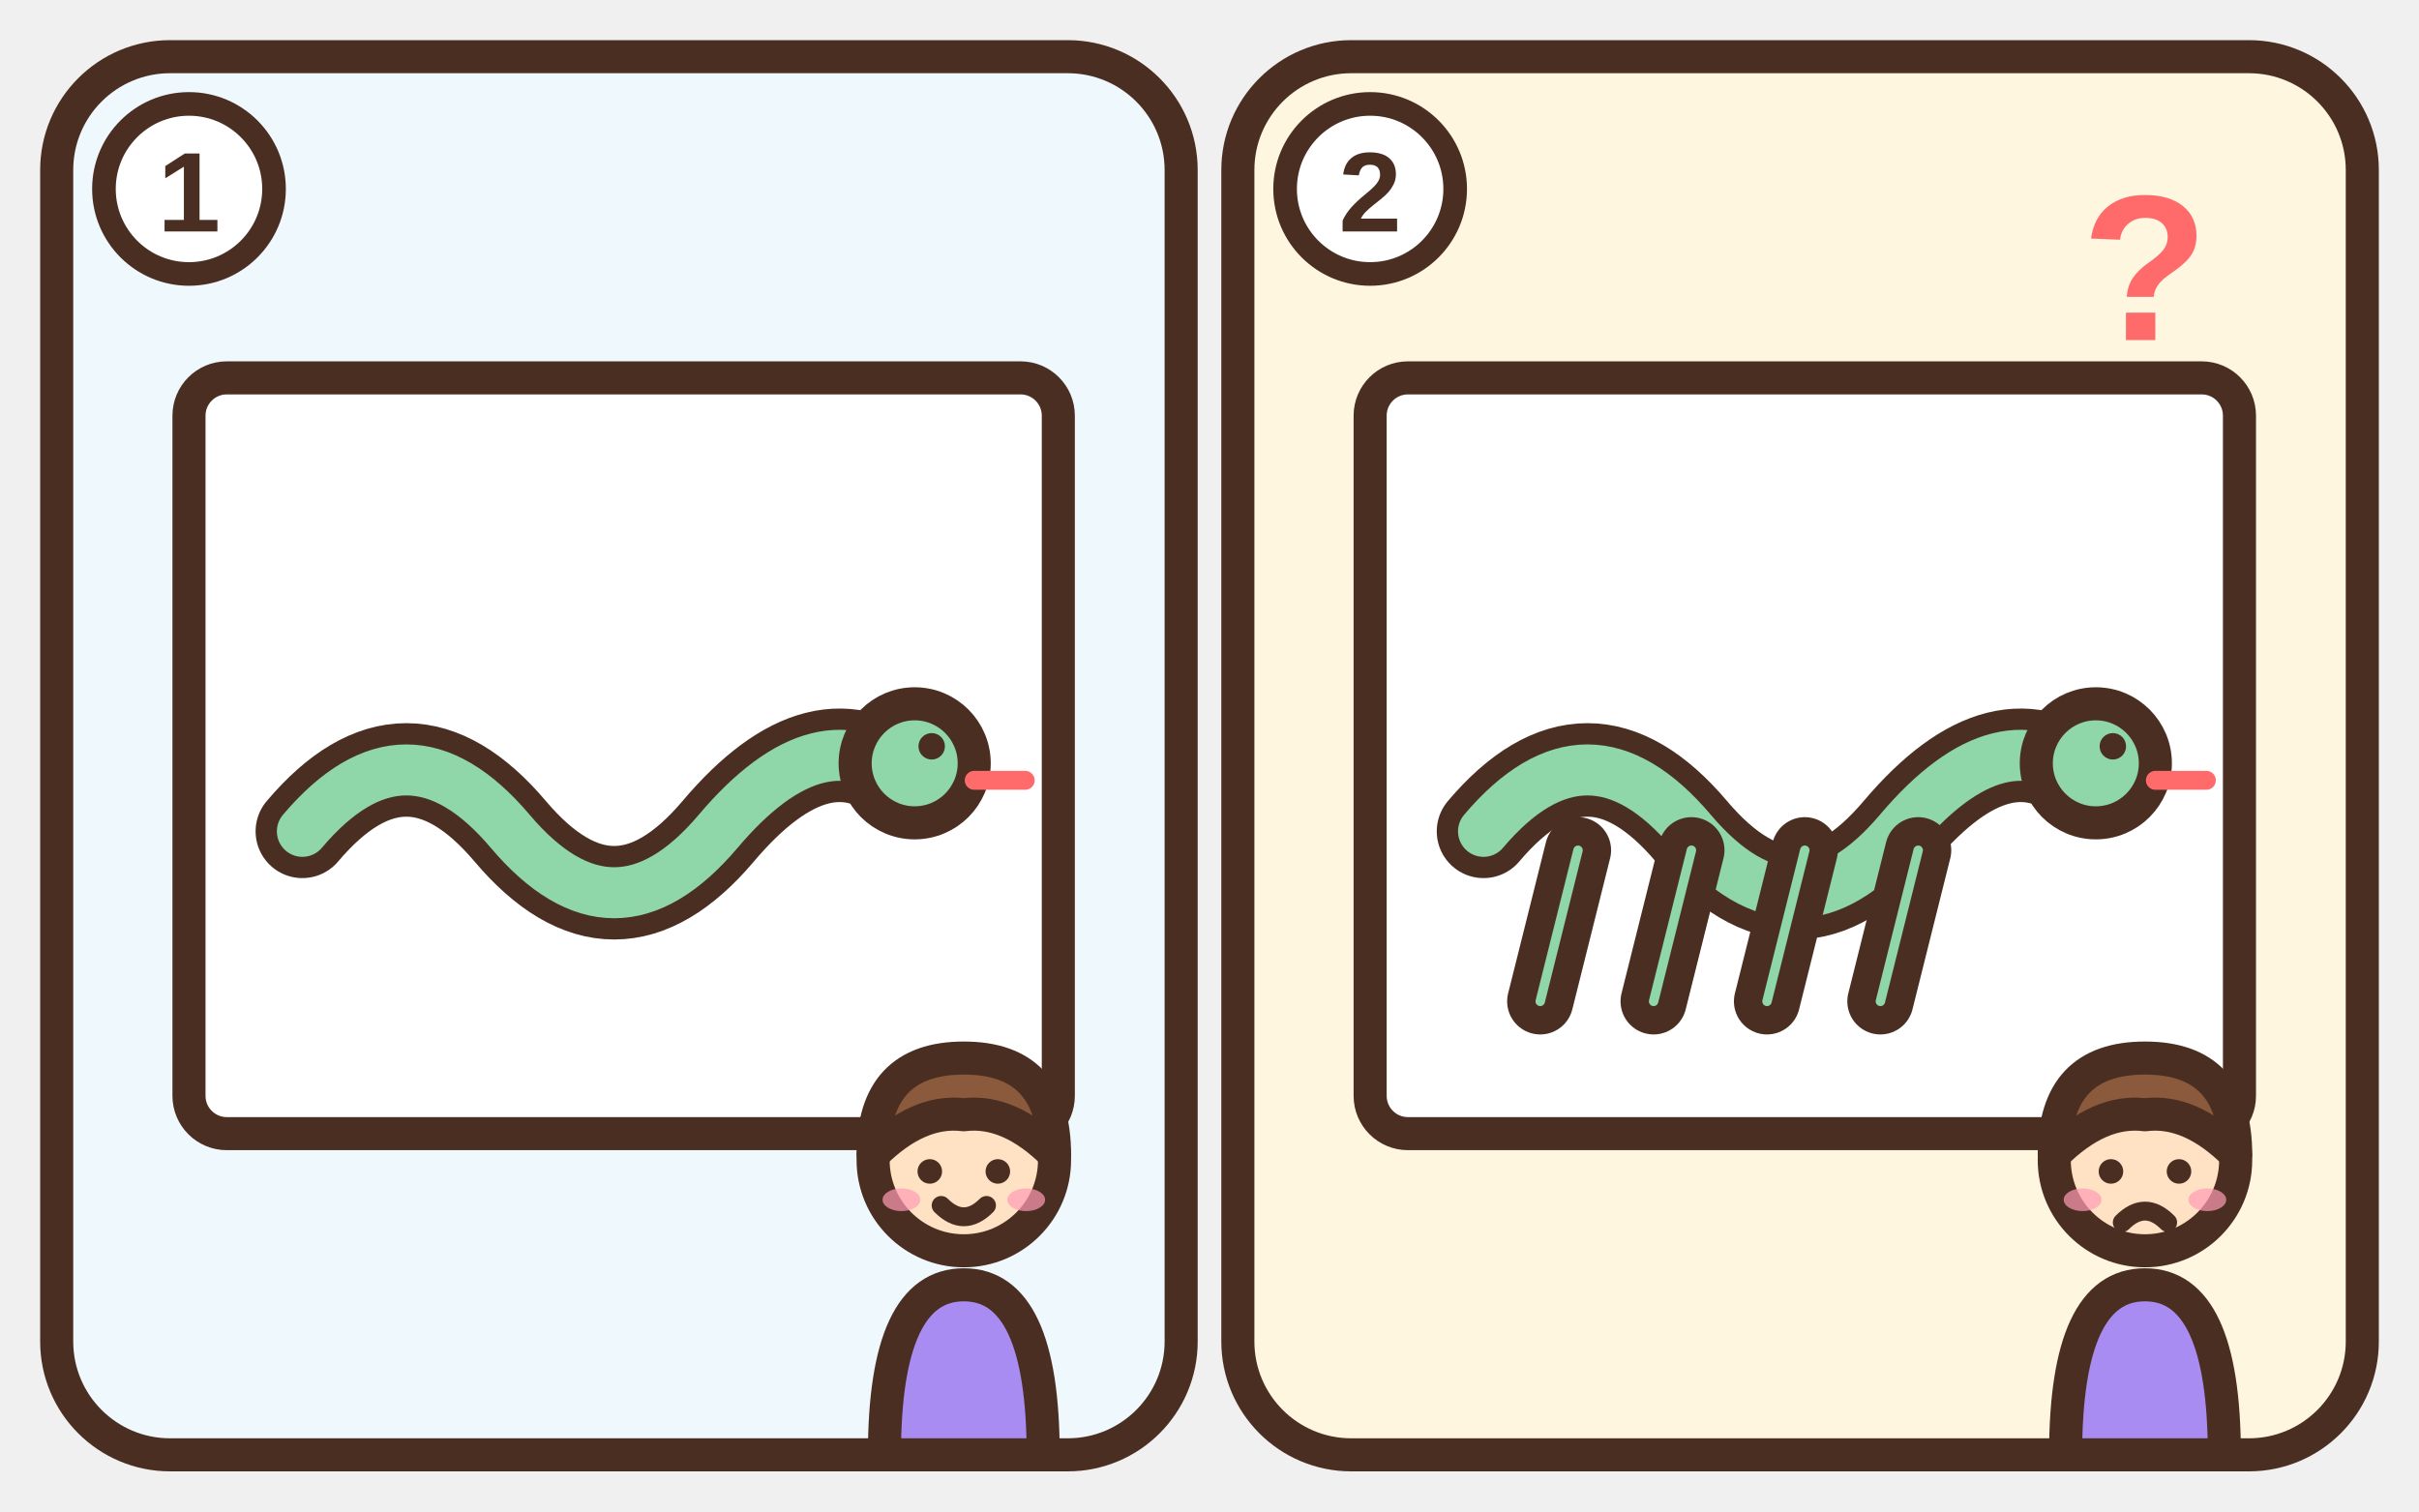
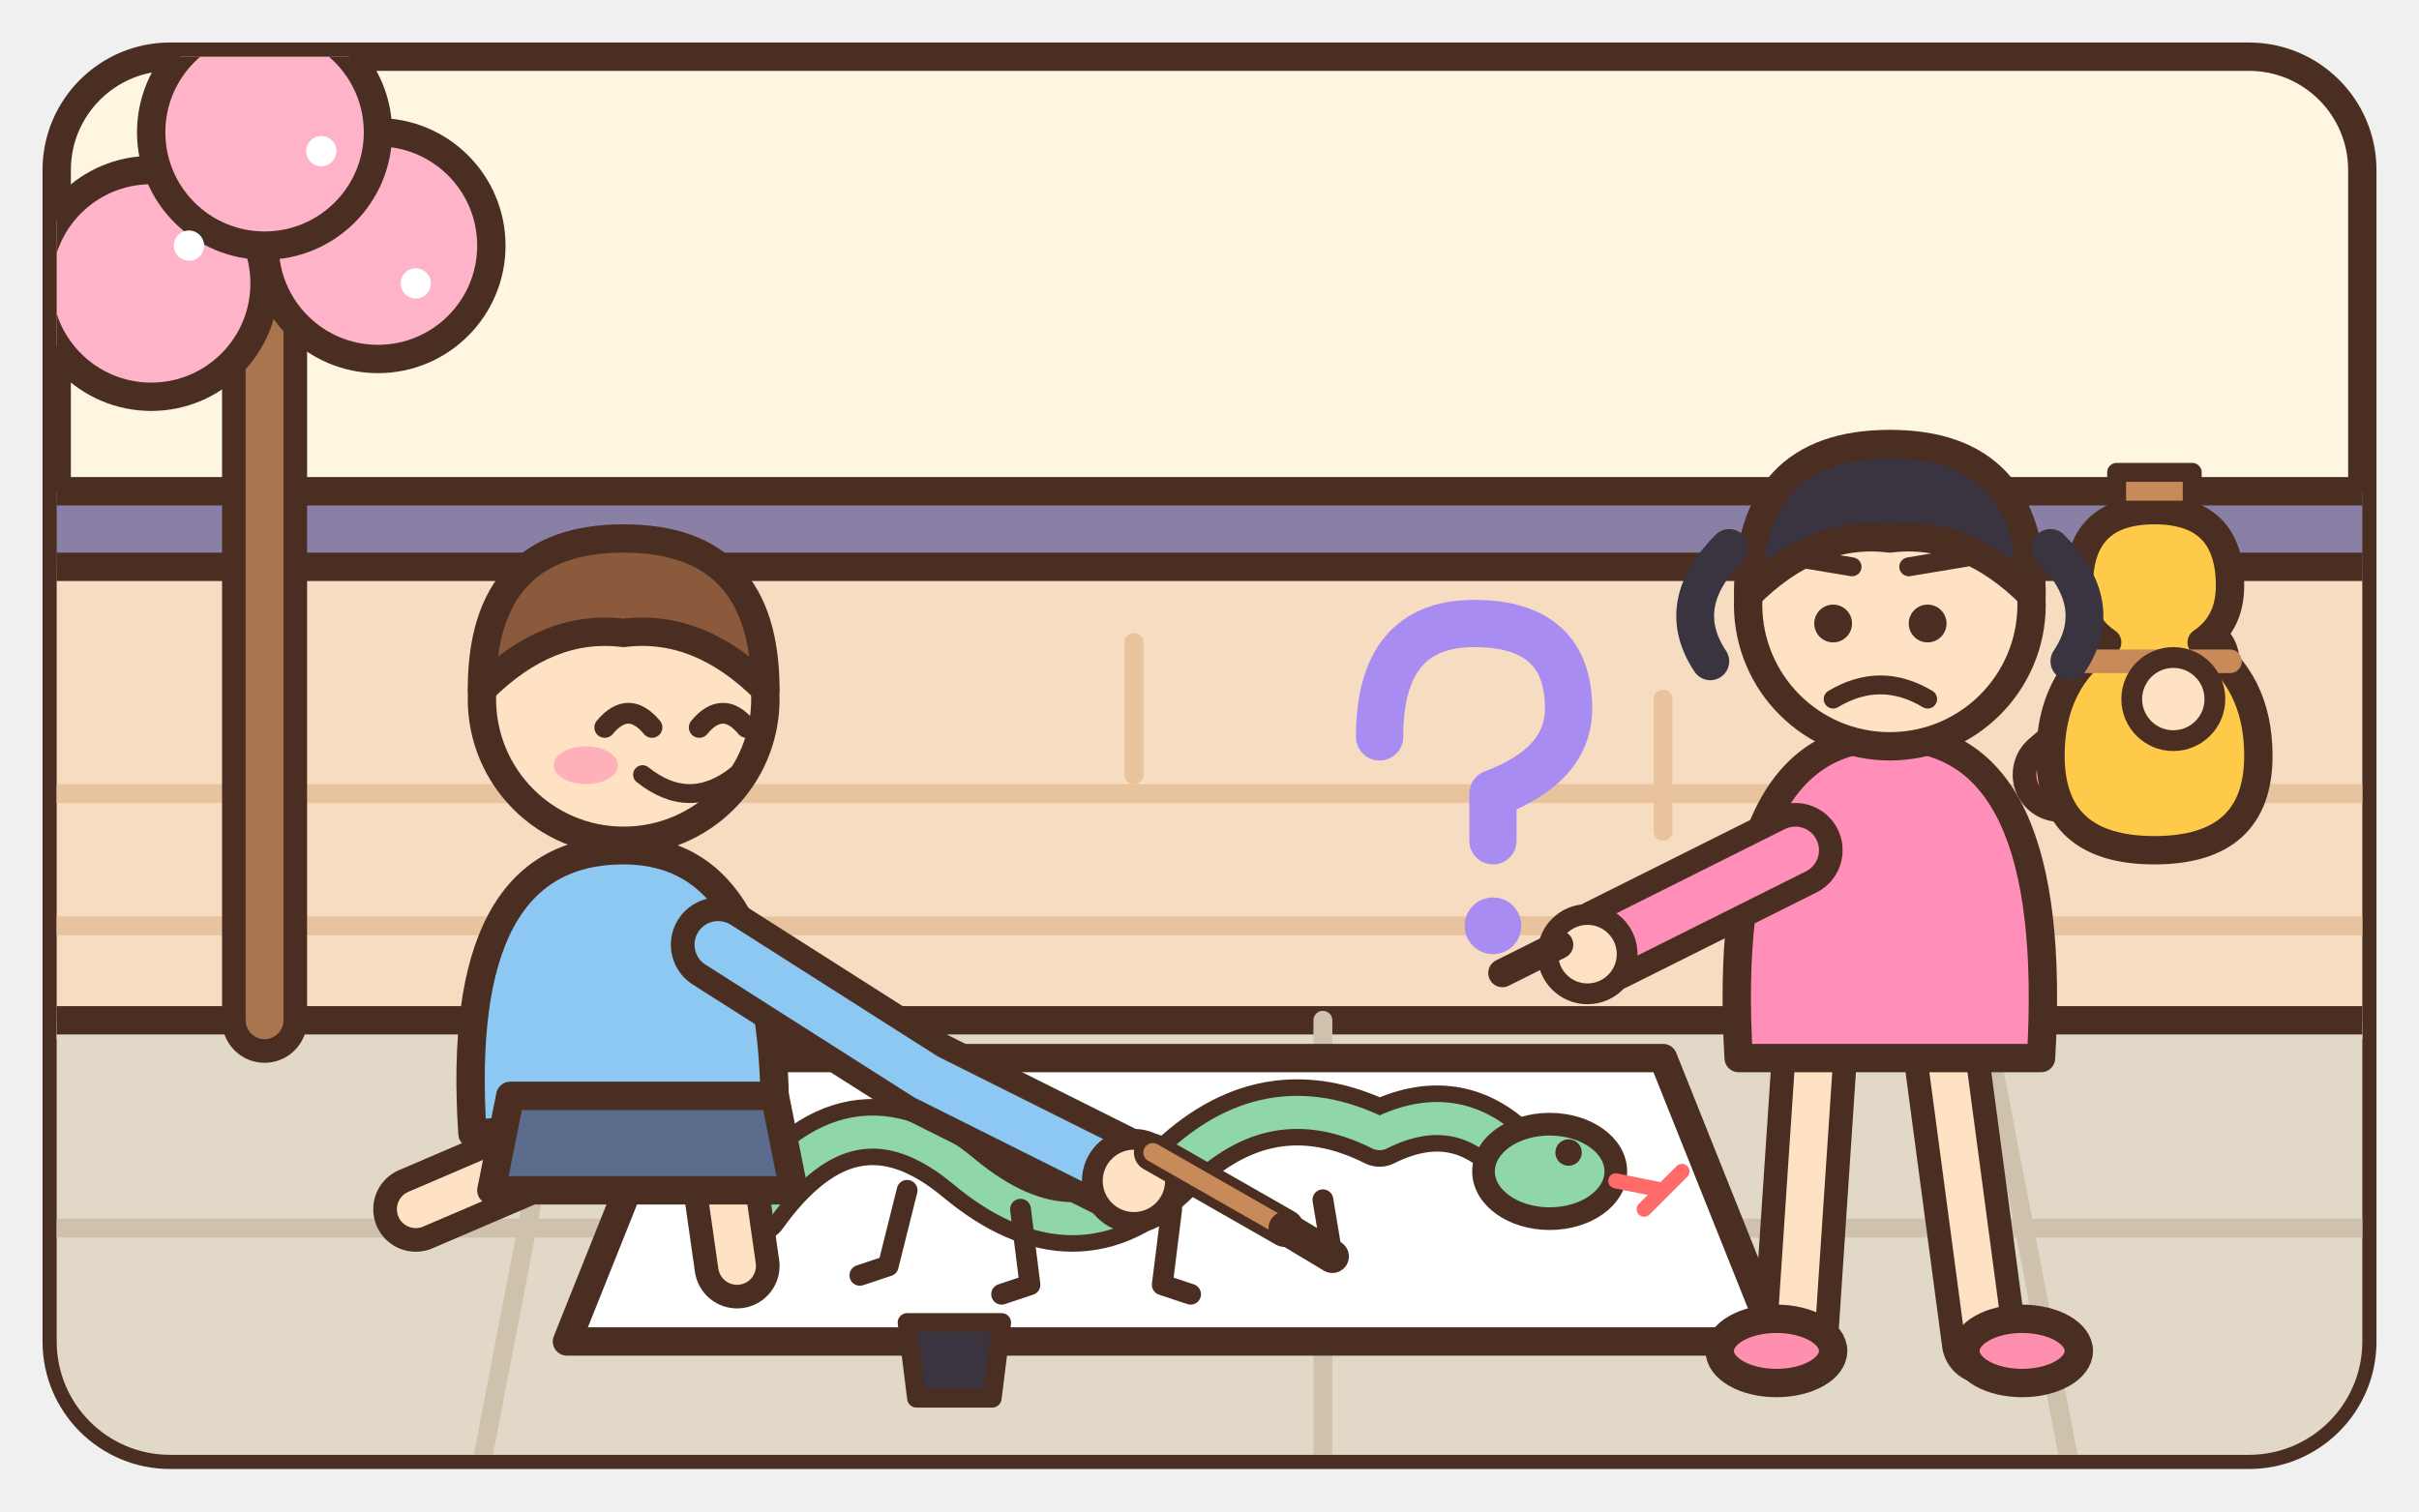
<svg xmlns="http://www.w3.org/2000/svg" viewBox="0 0 256 160">
-   <g stroke="#4b2e22" stroke-width="3.5" stroke-linejoin="round" stroke-linecap="round">
-     <rect x="6" y="6" width="119" height="148" rx="12" fill="#eef8fd" />
-     <g transform="translate(6 6)">
-       <rect x="14" y="34" width="92" height="80" rx="4" fill="#ffffff" />
-       <path d="M26 82q11 -13 22 0t22 0 20 -5" fill="none" stroke="#4b2e22" stroke-width="9.9" />
-       <path d="M26 82q11 -13 22 0t22 0 20 -5" fill="none" stroke="#8fd6a8" stroke-width="5.4" />
-       <circle cx="90.8" cy="74.8" r="6.3" fill="#8fd6a8" />
-       <circle cx="92.6" cy="73.0" r="1.4" fill="#4b2e22" stroke="none" />
-       <path d="M97.1 76.6l5.4 0" stroke="#ff6b6b" stroke-width="2" />
-       <path d="M87.6 148.0Q87.6 130.0 96.0 130.0Q104.4 130.0 104.4 148.0Z" fill="#a98cf2" />
-       <circle cx="96" cy="116.8" r="9.6" fill="#ffe2c4" />
-       <path d="M86.4 116.2Q86.4 106.0 96.0 106.0Q105.6 106.0 105.6 116.2Q100.8 111.4 96.0 112.0Q91.2 111.4 86.4 116.2Z" fill="#8b5a3c" />
-       <g stroke="none" fill="#4b2e22">
-         <circle cx="92.4" cy="118.0" r="1.3" />
-         <circle cx="99.6" cy="118.0" r="1.3" />
+   <defs>
+     <clipPath id="frame">
+       <rect x="6" y="6" width="244" height="148" rx="12" />
+     </clipPath>
+   </defs>
+   <g stroke="#4b2e22" stroke-width="3" stroke-linejoin="round" stroke-linecap="round">
+     <rect x="6" y="6" width="244" height="148" rx="12" fill="#fff6e0" />
+     <g clip-path="url(#frame)">
+       <path d="M0 60h256v50H0Z" fill="#f6dcc0" stroke="none" />
+       <path d="M0 60h256" stroke-width="2.5" />
+       <path d="M0 52h256v8H0Z" fill="#8a80a6" />
+       <g fill="none" stroke="#e8c39e" stroke-width="2">
+         <path d="M30 70v14M70 76v14M120 68v14M176 74v14M226 70v14M0 84h256M0 98h256" />
      </g>
-       <path d="M93.6 121.6q2.4 2.4 4.8 0" fill="none" stroke-width="2" />
-       <g fill="#ff9bb5" opacity=".7" stroke="none">
-         <ellipse cx="89.4" cy="121.0" rx="2.0" ry="1.2" />
-         <ellipse cx="102.6" cy="121.0" rx="2.0" ry="1.2" />
+       <path d="M0 108h256v52H0Z" fill="#e2d8c8" />
+       <g fill="none" stroke="#cfc2ad" stroke-width="2">
+         <path d="M0 130h256M60 108l-10 52M140 108v52M210 108l10 52" />
      </g>
+       <path d="M28 108V30" stroke-width="9" />
+       <path d="M28 108V30" stroke="#a8754e" stroke-width="4" />
+       <g fill="#ffb3c8">
+         <circle cx="16" cy="30" r="12" />
+         <circle cx="40" cy="26" r="12" />
+         <circle cx="28" cy="14" r="12" />
+       </g>
+       <g fill="#ffffff" stroke="none">
+         <circle cx="20" cy="26" r="1.6" />
+         <circle cx="34" cy="16" r="1.6" />
+         <circle cx="44" cy="30" r="1.6" />
+       </g>
+       <path d="M72 112h104l12 30H60Z" fill="#ffffff" />
+       <path d="M80 128q10-14 22-4t22 0 22-4q8-4 14 2" fill="none" stroke-width="7" />
+       <path d="M80 128q10-14 22-4t22 0 22-4q8-4 14 2" fill="none" stroke="#8fd6a8" stroke-width="3.5" />
+       <ellipse cx="164" cy="124" rx="7" ry="5" fill="#8fd6a8" stroke-width="2.4" />
+       <circle cx="166" cy="122" r="1.4" fill="#4b2e22" stroke="none" />
+       <path d="M171 125l5 1-2 2M176 126l2-2" fill="none" stroke="#ff6b6b" stroke-width="1.6" />
+       <g fill="none" stroke-width="2.2">
+         <path d="M96 126l-2 8-3 1M108 128l1 8-3 1M124 128l-1 8 3 1" />
+       </g>
+       <path d="M140 127l1 6" stroke-width="2.2" />
+       <path d="M58 122l-14 6M76 120l2 14" stroke-width="9" />
+       <path d="M58 122l-14 6M76 120l2 14" stroke="#ffe2c4" stroke-width="4" />
+       <path d="M50 120q-2-30 16-30 16 0 16 28Z" fill="#8cc8f2" />
+       <path d="M54 116h28l2 10H52Z" fill="#5b6b8c" />
+       <path d="M76 100l22 14 20 10" stroke-width="10" />
+       <path d="M76 100l22 14 20 10" stroke="#8cc8f2" stroke-width="5" />
+       <circle cx="120" cy="125" r="4.4" fill="#ffe2c4" stroke-width="2.2" />
+       <path d="M122 122l14 8" stroke-width="4" />
+       <path d="M122 122l14 8" stroke="#c98a5a" stroke-width="2" />
+       <path d="M136 130l5 3" stroke-width="3.5" />
+       <circle cx="66" cy="74" r="15" fill="#ffe2c4" />
+       <path d="M51 73q0-16 15-16t15 16q-7-7-15-6-8-1-15 6Z" fill="#8b5a3c" />
+       <g fill="none" stroke-width="2.2">
+         <path d="M64 77q2.5-3 5 0M74 77q2.5-3 5 0" />
+       </g>
+       <path d="M68 82q5 4 10 0" fill="none" stroke-width="2" />
+       <ellipse cx="62" cy="81" rx="3.4" ry="2" fill="#ff9bb5" opacity=".7" stroke="none" />
+       <path d="M96 140h10l-1 8h-8Z" fill="#3a3340" stroke-width="2" />
+       <g transform="translate(-6 0)">
+         <path d="M198 112l-2 30M212 112l4 30" stroke-width="9" />
+         <path d="M198 112l-2 30M212 112l4 30" stroke="#ffe2c4" stroke-width="4" />
+         <g fill="#ff8fae">
+           <ellipse cx="194" cy="143" rx="6" ry="3.4" />
+           <ellipse cx="220" cy="143" rx="6" ry="3.4" />
+         </g>
+         <path d="M190 112q-2-34 16-34t16 34Z" fill="#ff8fb8" />
+         <g transform="translate(8 -6)">
+           <path d="M216 88l14-12" stroke-width="10" />
+           <path d="M216 88l14-12" stroke="#ff8fb8" stroke-width="5" />
+         </g>
+         <g transform="translate(8 -6)">
+           <path d="M226 60q-8 0-8 8 0 4 3 6-6 4-6 12 0 10 11 10t11-10q0-8-6-12 3-2 3-6 0-8-8-8Z" fill="#ffc94a" />
+         </g>
+         <g transform="translate(8 -6)">
+           <path d="M218 76h16" stroke="#c98a5a" stroke-width="2.5" />
+           <path d="M222 56h8v4h-8Z" fill="#c98a5a" stroke-width="2" />
+         </g>
+         <g transform="translate(8 -6)">
+           <circle cx="228" cy="80" r="4.4" fill="#ffe2c4" stroke-width="2.2" />
+         </g>
+         <path d="M196 90l-20 10" stroke-width="10" />
+         <path d="M196 90l-20 10" stroke="#ff8fb8" stroke-width="5" />
+         <circle cx="174" cy="101" r="4.2" fill="#ffe2c4" stroke-width="2.2" />
+         <path d="M171 100l-6 3" stroke-width="3" />
+         <circle cx="206" cy="64" r="15" fill="#ffe2c4" />
+         <path d="M191 63q0-16 15-16t15 16q-7-7-15-6-8-1-15 6Z" fill="#3a3340" />
+         <path d="M189 58q-6 6-2 12M223 58q6 6 2 12" fill="none" stroke="#3a3340" stroke-width="4" />
+         <g fill="#4b2e22" stroke="none">
+           <circle cx="200" cy="66" r="2" />
+           <circle cx="210" cy="66" r="2" />
+         </g>
+         <path d="M200 74q5-3 10 0" fill="none" stroke-width="2" />
+         <g fill="none" stroke-width="2">
+           <path d="M196 59l6 1M214 59l-6 1" />
+         </g>
+       </g>
+       <path d="M146 78q0-12 10-12t10 9q0 6-8 9v5" fill="none" stroke="#a98cf2" stroke-width="5" />
+       <circle cx="158" cy="98" r="3" fill="#a98cf2" stroke="none" />
    </g>
-     <circle cx="20" cy="20" r="9" fill="#ffffff" stroke-width="2.5" />
-     <text x="20" y="24.5" font-family="'Arial Rounded MT Bold','Fredoka',Arial,sans-serif" font-size="12" font-weight="700" text-anchor="middle" fill="#4b2e22" stroke="none">1</text>
-     <rect x="131" y="6" width="119" height="148" rx="12" fill="#fff6e0" />
-     <g transform="translate(131 6)">
-       <rect x="14" y="34" width="92" height="80" rx="4" fill="#ffffff" />
-       <path d="M26 82q11 -13 22 0t22 0 20 -5" fill="none" stroke="#4b2e22" stroke-width="9.9" />
-       <path d="M26 82q11 -13 22 0t22 0 20 -5" fill="none" stroke="#8fd6a8" stroke-width="5.4" />
-       <circle cx="90.8" cy="74.8" r="6.3" fill="#8fd6a8" />
-       <circle cx="92.6" cy="73.0" r="1.4" fill="#4b2e22" stroke="none" />
-       <path d="M97.1 76.6l5.4 0" stroke="#ff6b6b" stroke-width="2" />
-       <path d="M36 84L32 100" stroke="#4b2e22" stroke-width="7" />
-       <path d="M36 84L32 100" stroke="#8fd6a8" stroke-width="1" />
-       <path d="M48 84L44 100" stroke="#4b2e22" stroke-width="7" />
-       <path d="M48 84L44 100" stroke="#8fd6a8" stroke-width="1" />
-       <path d="M60 84L56 100" stroke="#4b2e22" stroke-width="7" />
-       <path d="M60 84L56 100" stroke="#8fd6a8" stroke-width="1" />
-       <path d="M72 84L68 100" stroke="#4b2e22" stroke-width="7" />
-       <path d="M72 84L68 100" stroke="#8fd6a8" stroke-width="1" />
-       <text x="96" y="30" font-family="'Arial Rounded MT Bold','Fredoka',Arial,sans-serif" font-size="22" font-weight="700" text-anchor="middle" fill="#ff6b6b" stroke="none">?</text>
-       <path d="M87.6 148.0Q87.6 130.0 96.0 130.0Q104.4 130.0 104.4 148.0Z" fill="#a98cf2" />
-       <circle cx="96" cy="116.8" r="9.6" fill="#ffe2c4" />
-       <path d="M86.4 116.2Q86.4 106.0 96.0 106.0Q105.6 106.0 105.6 116.2Q100.8 111.4 96.0 112.0Q91.2 111.4 86.4 116.2Z" fill="#8b5a3c" />
-       <g stroke="none" fill="#4b2e22">
-         <circle cx="92.4" cy="118.0" r="1.3" />
-         <circle cx="99.6" cy="118.0" r="1.3" />
-       </g>
-       <path d="M93.6 123.4q2.4 -2.4 4.8 0" fill="none" stroke-width="2" />
-       <g fill="#ff9bb5" opacity=".7" stroke="none">
-         <ellipse cx="89.4" cy="121.0" rx="2.0" ry="1.2" />
-         <ellipse cx="102.6" cy="121.0" rx="2.0" ry="1.2" />
-       </g>
-     </g>
-     <circle cx="145" cy="20" r="9" fill="#ffffff" stroke-width="2.5" />
-     <text x="145" y="24.5" font-family="'Arial Rounded MT Bold','Fredoka',Arial,sans-serif" font-size="12" font-weight="700" text-anchor="middle" fill="#4b2e22" stroke="none">2</text>
  </g>
</svg>
